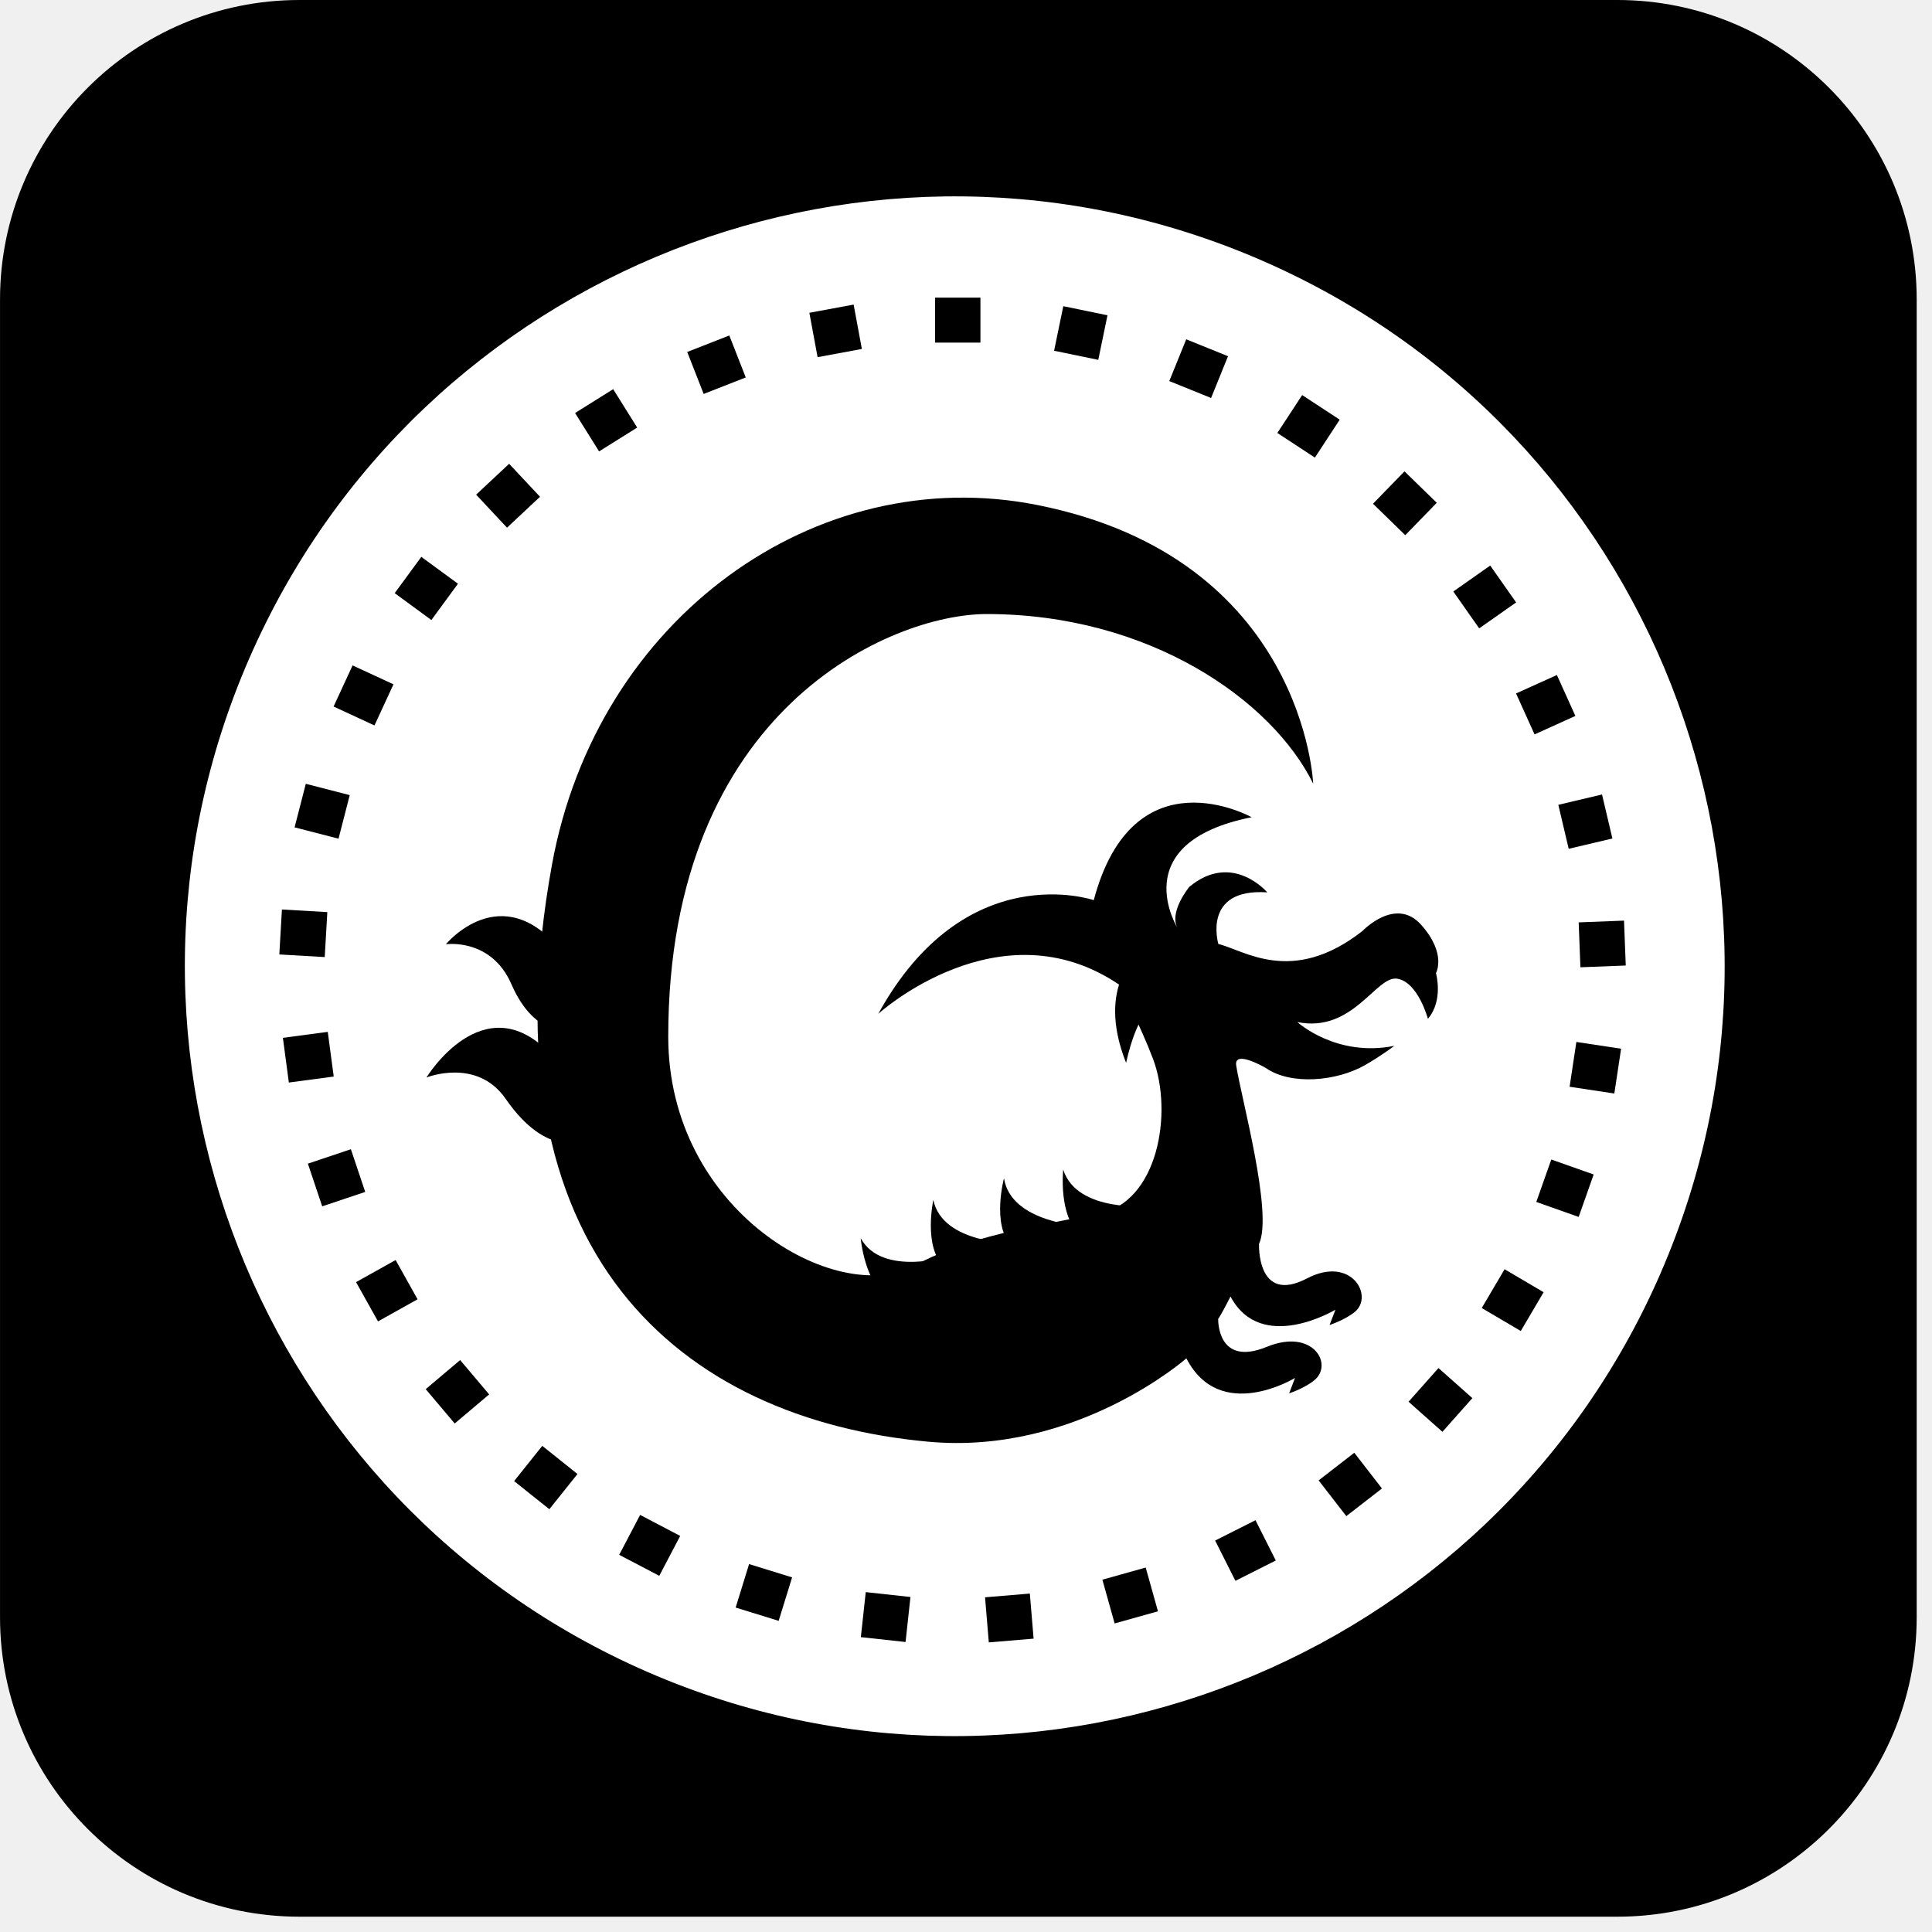
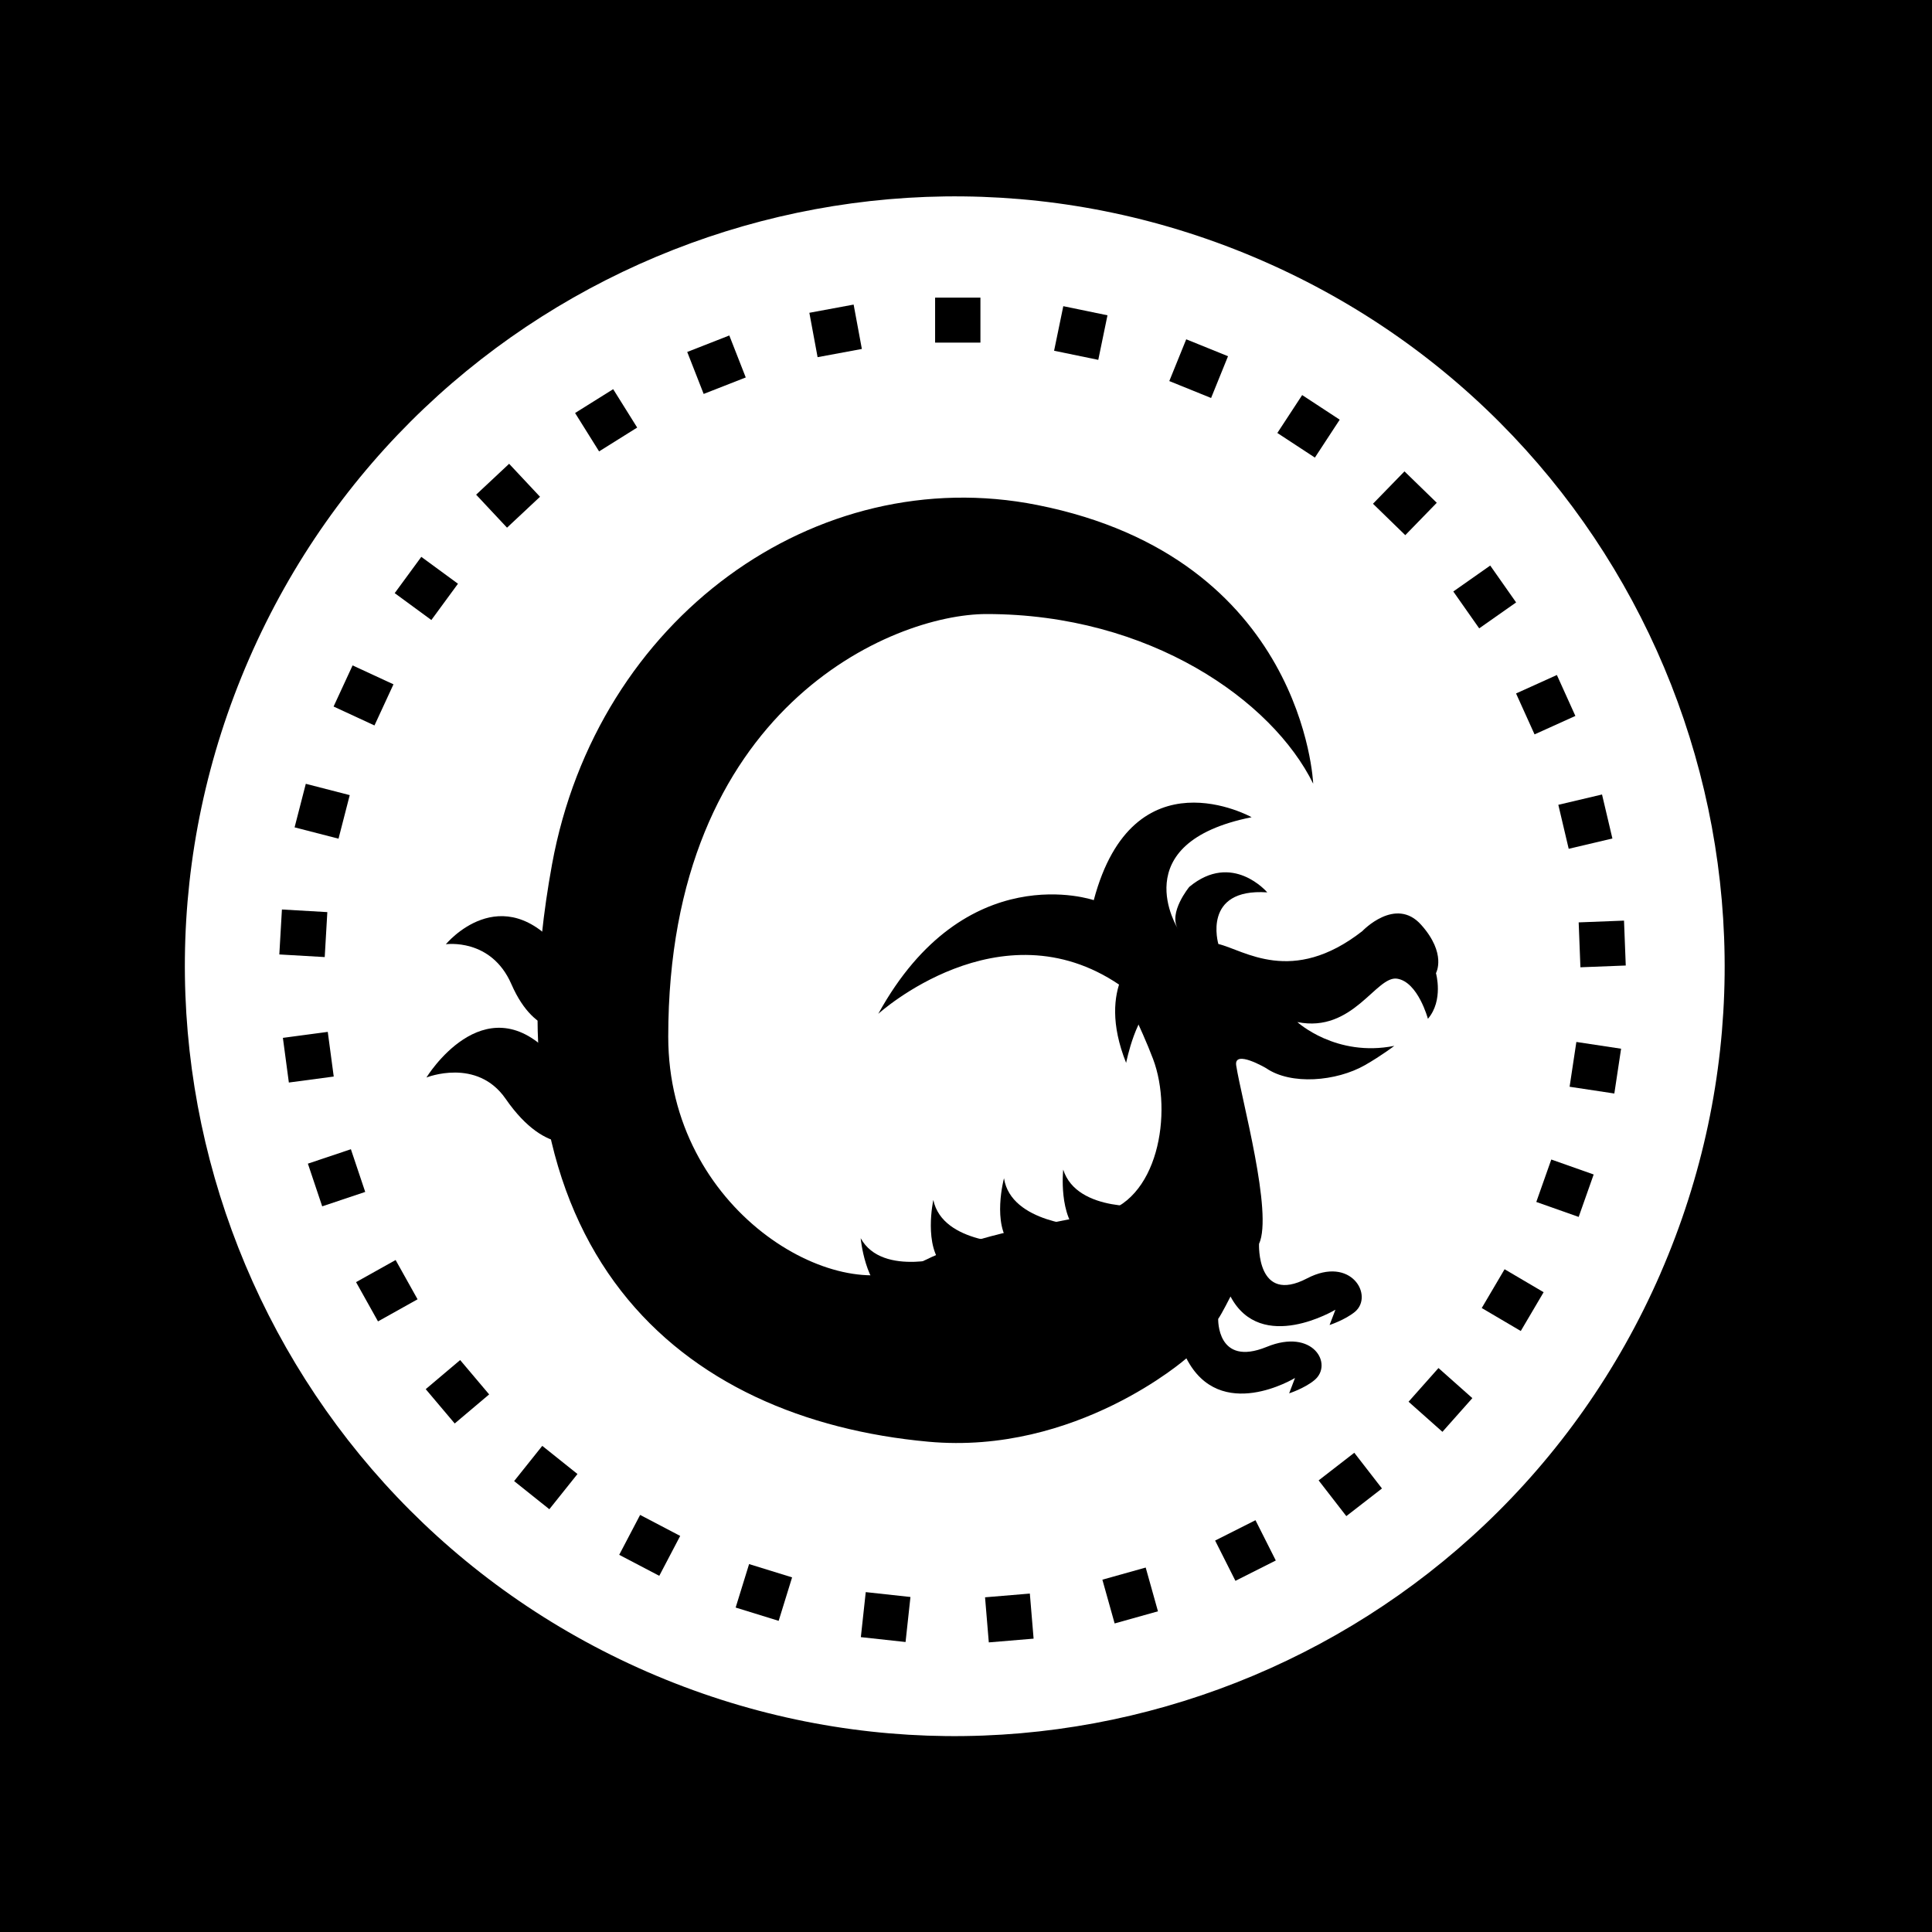
<svg xmlns="http://www.w3.org/2000/svg" width="100%" height="100%" viewBox="0 0 92 92" version="1.1">
-   <path d="M91.271,77.008c0,7.875 -6.388,14.263 -14.254,14.263l-62.758,0c-7.875,0 -14.258,-6.388 -14.258,-14.263l0,-62.746c0,-7.875 6.383,-14.262 14.258,-14.262l62.758,0c7.867,0 14.254,6.387 14.254,14.262l0,62.746Z" />
+   <rect x="0" y="0" width="100%" height="100%" />
  <path d="M79.067,60.651c-8.092,18.558 -29.683,27.046 -48.242,18.962c-18.563,-8.092 -27.046,-29.683 -18.963,-48.242c8.088,-18.563 29.688,-27.046 48.246,-18.958c18.554,8.083 27.046,29.679 18.958,48.237" style="fill:#fff;" />
  <path d="M50.195,16.702l2.104,0.434l0.438,-2.122l-2.104,-0.434l-0.438,2.122Z" />
  <path d="M55.681,18.146l1.99,0.806l0.806,-1.989l-1.99,-0.806l-0.806,1.989Z" />
  <path d="M60.826,20.618l1.788,1.172l1.182,-1.805l-1.788,-1.172l-1.182,1.805Z" />
  <path d="M65.38,23.988l1.538,1.496l1.5,-1.542l-1.538,-1.496l-1.5,1.542Z" />
  <path d="M69.205,28.166l1.233,1.756l1.758,-1.235l-1.233,-1.756l-1.758,1.235Z" />
  <path d="M72.193,33.022l0.881,1.949l1.944,-0.879l-0.881,-1.949l-1.944,0.879Z" />
  <path d="M74.206,38.324l0.494,2.095l2.081,-0.491l-0.494,-2.095l-2.081,0.491Z" />
  <path d="M75.175,43.923l0.083,2.138l2.159,-0.084l-0.083,-2.138l-2.159,0.084Z" />
  <path d="M75.065,49.617l-0.322,2.133l2.13,0.322l0.322,-2.133l-2.13,-0.322Z" />
  <path d="M73.871,55.215l-0.714,2.021l2.018,0.713l0.714,-2.021l-2.018,-0.713Z" />
  <path d="M71.647,60.44l-1.088,1.847l1.859,1.094l1.088,-1.847l-1.859,-1.094Z" />
  <path d="M68.499,65.145l-1.425,1.604l1.613,1.433l1.425,-1.604l-1.613,-1.433Z" />
  <path d="M64.49,69.179l-1.698,1.316l1.318,1.701l1.698,-1.316l-1.318,-1.701Z" />
  <path d="M59.785,72.391l-1.922,0.969l0.967,1.918l1.922,-0.969l-0.967,-1.918Z" />
  <path d="M54.557,74.645l-2.063,0.578l0.584,2.084l2.063,-0.578l-0.584,-2.084Z" />
  <path d="M49.04,75.884l-2.133,0.178l0.179,2.147l2.133,-0.178l-0.179,-2.147Z" />
  <path d="M43.355,76.047l-2.129,-0.232l-0.233,2.144l2.129,0.232l0.233,-2.144Z" />
  <path d="M37.719,75.113l-2.048,-0.633l-0.64,2.07l2.048,0.633l0.64,-2.07Z" />
  <path d="M32.39,73.139l-1.908,-1l-0.996,1.9l1.908,1l0.996,-1.9Z" />
  <path d="M27.499,70.191l-1.677,-1.34l-1.34,1.677l1.677,1.34l1.34,-1.677Z" />
  <path d="M23.293,66.4l-1.381,-1.635l-1.64,1.385l1.381,1.635l1.64,-1.385Z" />
  <path d="M19.884,61.871l-1.045,-1.87l-1.884,1.053l1.045,1.87l1.884,-1.053Z" />
  <path d="M17.391,56.758l-0.682,-2.033l-2.048,0.687l0.682,2.033l2.048,-0.687Z" />
  <path d="M15.892,51.264l-0.284,-2.127l-2.137,0.285l0.284,2.127l2.137,-0.285Z" />
  <path d="M15.463,45.575l0.124,-2.141l-2.162,-0.125l-0.124,2.141l2.162,0.125Z" />
  <path d="M16.12,39.937l0.534,-2.074l-2.092,-0.539l-0.534,2.074l2.092,0.539Z" />
  <path d="M17.832,34.545l0.905,-1.958l-1.947,-0.901l-0.905,1.958l1.947,0.901Z" />
  <path d="M20.541,29.525l1.267,-1.728l-1.746,-1.28l-1.267,1.728l1.746,1.28Z" />
  <path d="M24.144,25.127l1.571,-1.471l-1.471,-1.571l-1.571,1.471l1.471,1.571Z" />
  <path d="M28.528,21.495l1.814,-1.135l-1.143,-1.828l-1.814,1.135l1.143,1.828Z" />
  <path d="M33.508,18.759l2.004,-0.785l-0.783,-1.999l-2.004,0.785l0.783,1.999Z" />
  <path d="M38.933,17.008l2.108,-0.391l-0.392,-2.113l-2.108,0.391l0.392,2.113Z" />
  <path d="M44.529,16.315l2.158,0l0,-2.142l-2.158,0l0,2.142Z" />
  <path d="M56.496,64.684c1.6,3.117 5.171,0.933 5.171,0.933l-0.279,0.733c0,0 0.733,-0.237 1.204,-0.629c0.913,-0.754 -0.067,-2.492 -2.275,-1.583c-2.383,0.971 -2.308,-1.333 -2.308,-1.333c0.162,-0.225 0.587,-1.067 0.587,-1.067c1.462,2.758 4.996,0.629 4.996,0.629l-0.279,0.729c0,0 0.738,-0.242 1.208,-0.629c0.908,-0.758 -0.171,-2.692 -2.279,-1.592c-2.413,1.262 -2.288,-1.642 -2.288,-1.642c0.675,-1.462 -0.842,-6.913 -1.087,-8.496c-0.121,-0.783 1.425,0.129 1.425,0.129c1.188,0.817 3.342,0.629 4.7,-0.142c0.775,-0.442 1.404,-0.921 1.404,-0.921c-2.779,0.554 -4.617,-1.133 -4.617,-1.133c2.646,0.533 3.746,-2.212 4.746,-2.067c1,0.15 1.471,1.912 1.471,1.912c0.754,-0.883 0.383,-2.175 0.383,-2.175c0,0 0.525,-0.925 -0.704,-2.3c-1.221,-1.375 -2.804,0.3 -2.804,0.3c-3.35,2.612 -5.625,0.904 -6.854,0.612c0,0 -0.796,-2.671 2.329,-2.458c0,0 -1.663,-1.963 -3.712,-0.263c0,0 -1.025,1.242 -0.533,2.013c0,0 -2.617,-4.104 3.5,-5.329c0,0 -5.633,-3.146 -7.517,3.95c0,0 -6.117,-2.117 -10.262,5.413c0,0 5.783,-5.254 11.487,-1.379c0,0 1.025,2.008 1.6,3.533c0.954,2.533 0.254,6.85 -2.638,7.379c-4.242,0.783 -6.387,1.212 -8.775,2.475c-3.658,1.938 -11.675,-2.608 -11.675,-10.921c0,-15.633 10.65,-20.125 15.158,-20.125c7.783,0 13.612,4.129 15.554,8.079c0,0 -0.421,-10.746 -13.138,-13.271c-10.529,-2.096 -20.963,5.379 -23.108,17.113c-3.388,18.558 6.167,26.417 17.921,27.492c7.05,0.646 12.288,-3.971 12.288,-3.971" />
  <path d="M27.815,54.294c0,0 -1.733,0.929 -3.738,-1.971c-1.371,-1.979 -3.771,-1.013 -3.771,-1.013c0,0 2.712,-4.446 5.879,-1.154" />
  <path d="M27.227,49.011c0,0 -1.704,0.537 -2.875,-2.146c-0.967,-2.217 -3.121,-1.9 -3.121,-1.9c0,0 2.642,-3.208 5.496,0.308" />
  <path d="M54.283,45.335c0,0 -2.142,1.558 -0.658,5.279c0,0 0.492,-2.504 1.479,-2.854" />
  <path d="M54.741,57.425c0,0 -3.45,0.35 -4.112,-1.729c0,0 -0.242,2.25 0.829,3.112" />
  <path d="M51.626,58.39c0,0 -3.483,-0.133 -3.817,-2.283c0,0 -0.587,2.192 0.333,3.192" />
  <path d="M48.373,59.211c0,0 -3.487,0.05 -3.929,-2.071c0,0 -0.483,2.217 0.496,3.167" />
  <path d="M45.347,59.787c0,0 -3.317,1.071 -4.362,-0.825c0,0 0.196,2.258 1.408,2.879" />
</svg>
